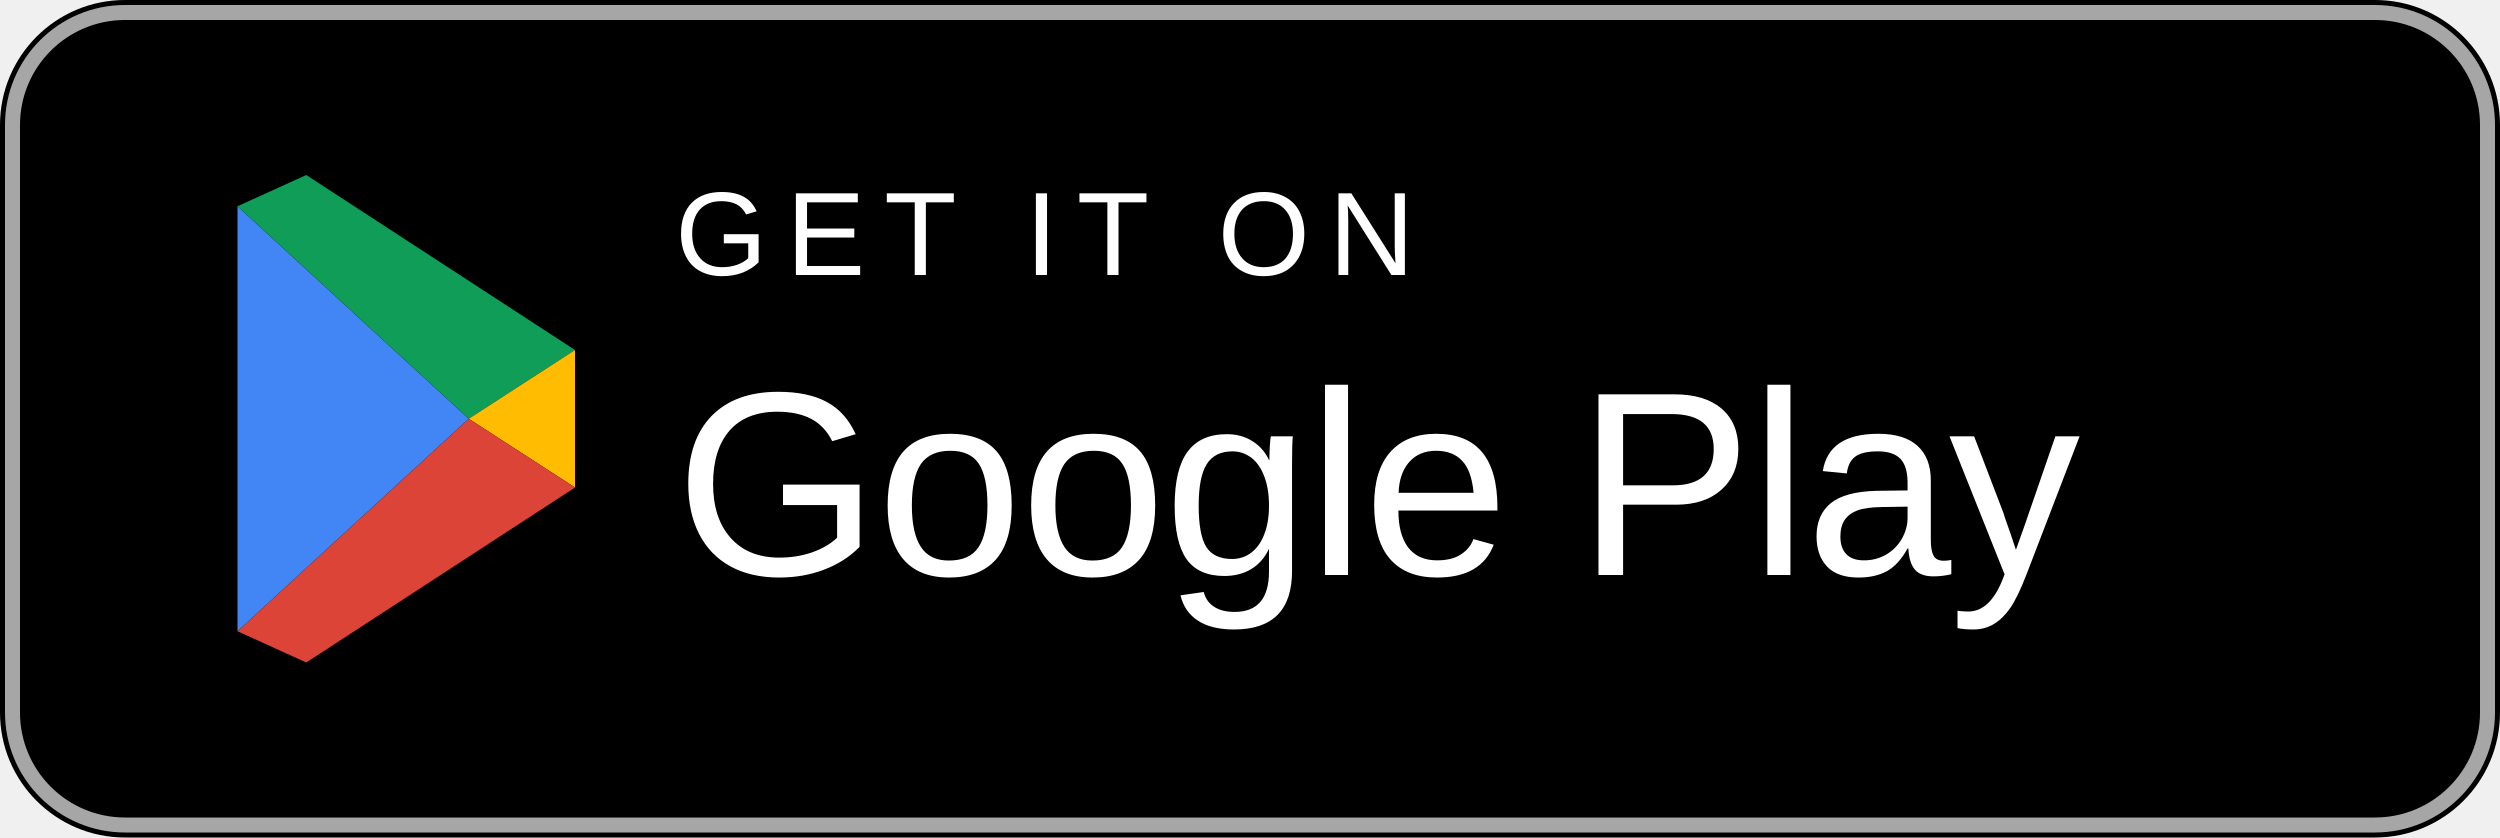
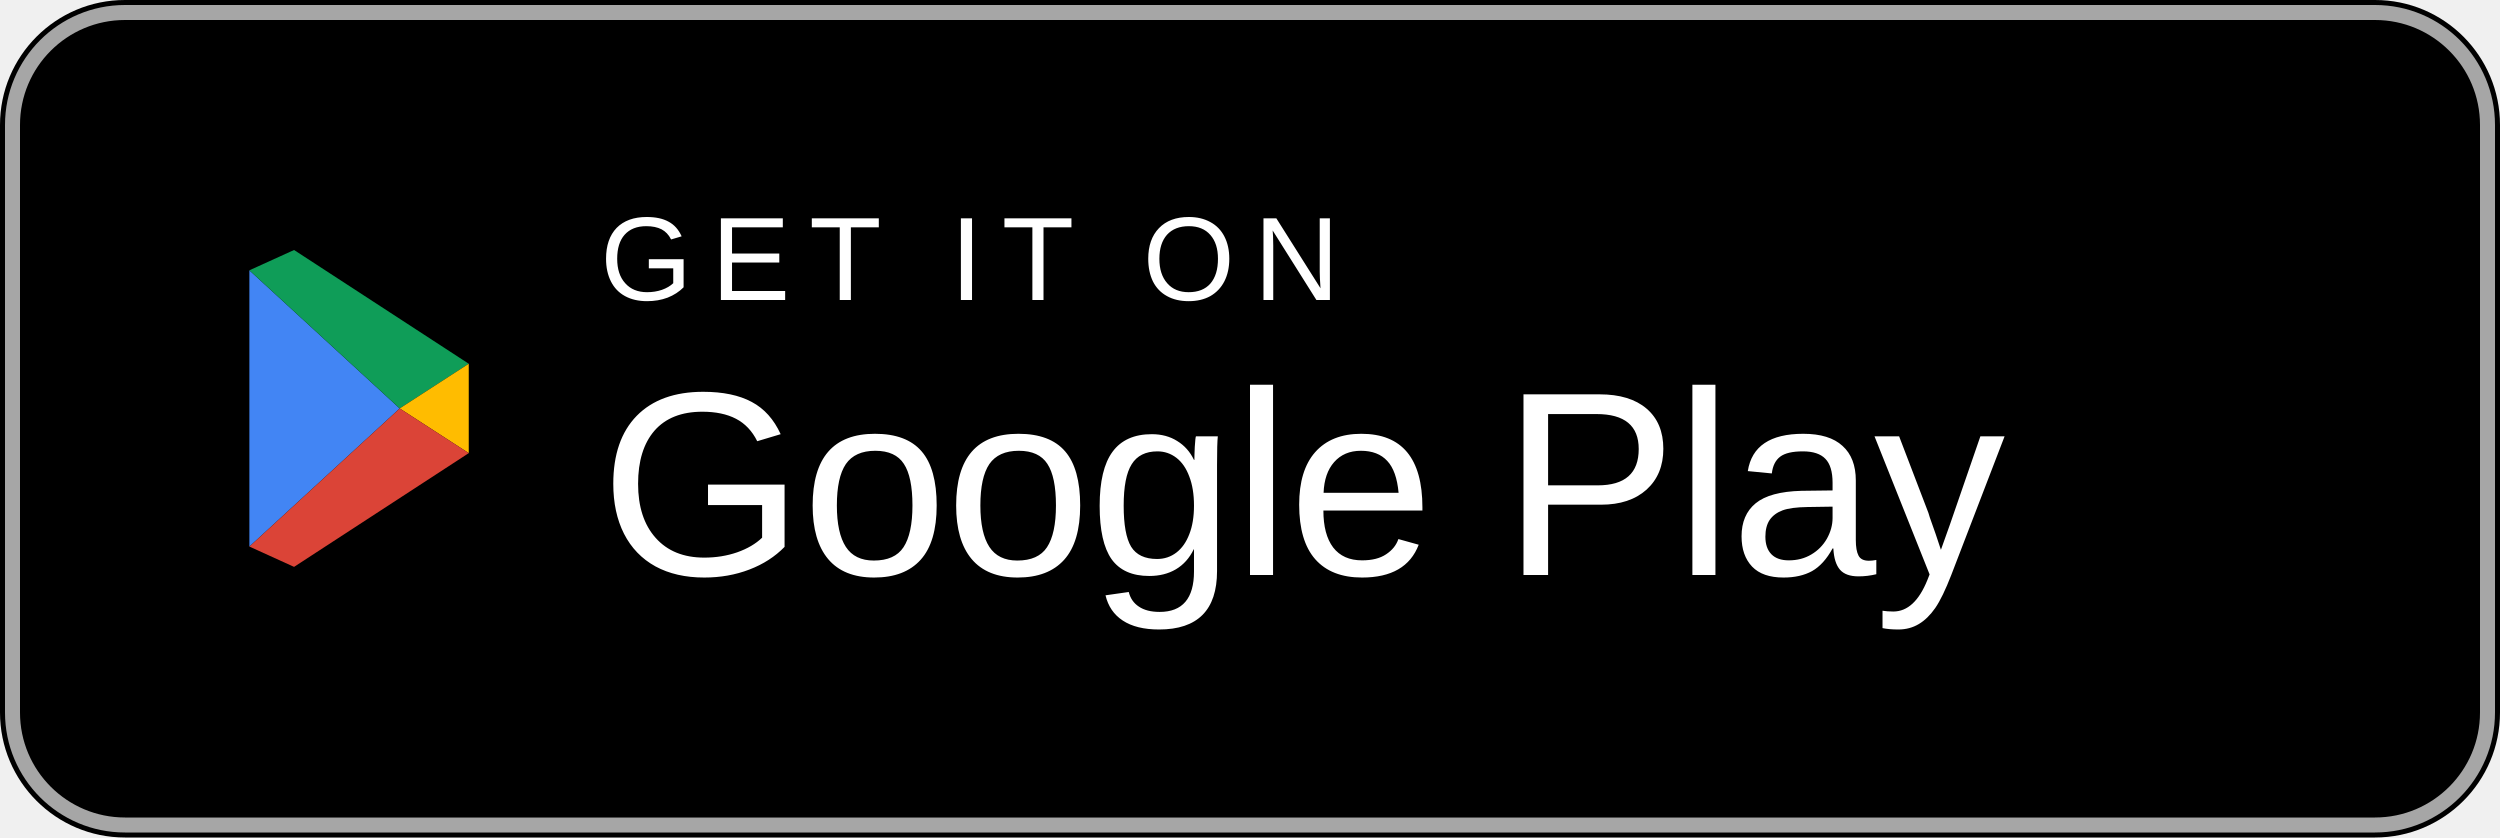
<svg xmlns="http://www.w3.org/2000/svg" viewBox="0 0 200 67" width="200" height="67">
  <rect width="200" height="67" rx="10" fill="#000" />
  <rect x="1" y="1" width="198" height="65" rx="9" fill="none" stroke="#a6a6a6" stroke-width="1.2" />
-   <g transform="translate(16, 14)">
+   <g transform="translate(18, 20) scale(0.65)">
    <path d="M3 2.5L21.5 19.5 3 36.5V2.5z" fill="#4285F4" />
    <path d="M3 2.5L21.5 19.5 30 14 8.5 0 3 2.5z" fill="#0F9D58" />
    <path d="M30 14L21.5 19.5 30 25 30 14z" fill="#FFBC00" />
    <path d="M3 36.5L21.5 19.5 30 25 8.5 39 3 36.5z" fill="#DB4437" />
  </g>
-   <text x="54" y="22" fill="#fff" font-family="system-ui, -apple-system, 'Helvetica Neue', Arial, sans-serif" font-size="9.5" letter-spacing="1.5" text-transform="uppercase">GET IT ON</text>
-   <text x="54" y="46" fill="#fff" font-family="system-ui, -apple-system, 'Helvetica Neue', Arial, sans-serif" font-size="21" font-weight="500" letter-spacing="-0.2">Google Play</text>
+   <text x="48" y="24" fill="#fff" font-family="system-ui, -apple-system, 'Helvetica Neue', Arial, sans-serif" font-size="9.5" letter-spacing="1.5" text-transform="uppercase">GET IT ON</text>
+   <text x="48" y="46" fill="#fff" font-family="system-ui, -apple-system, 'Helvetica Neue', Arial, sans-serif" font-size="21" font-weight="500" letter-spacing="-0.2">Google Play</text>
</svg>
